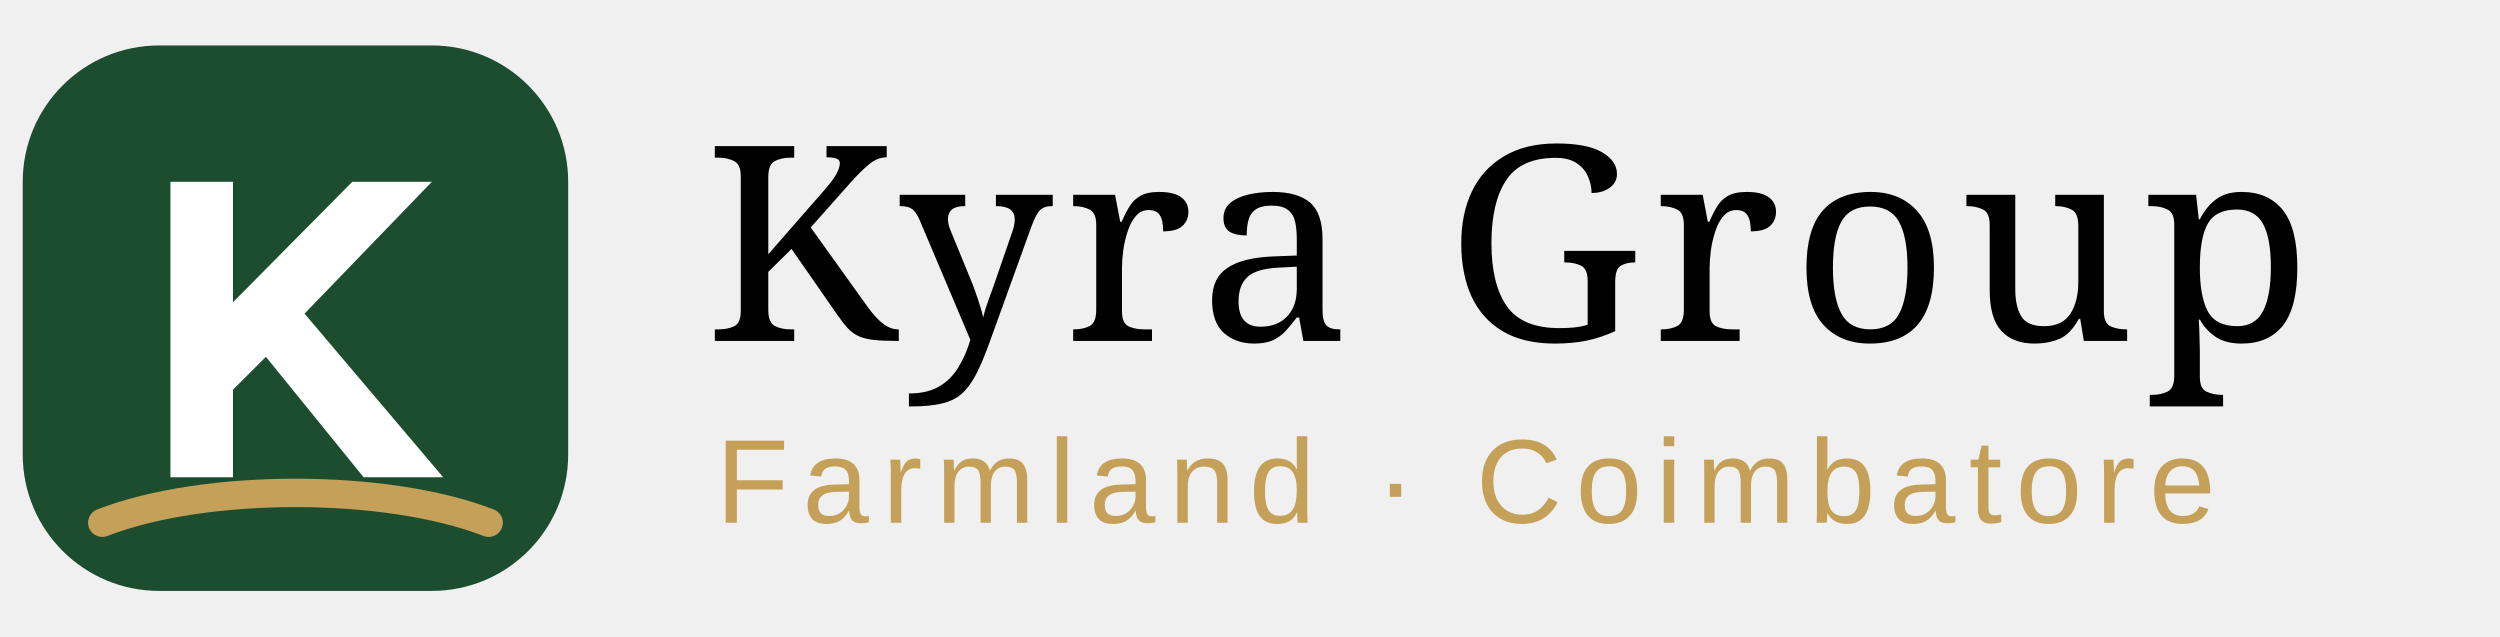
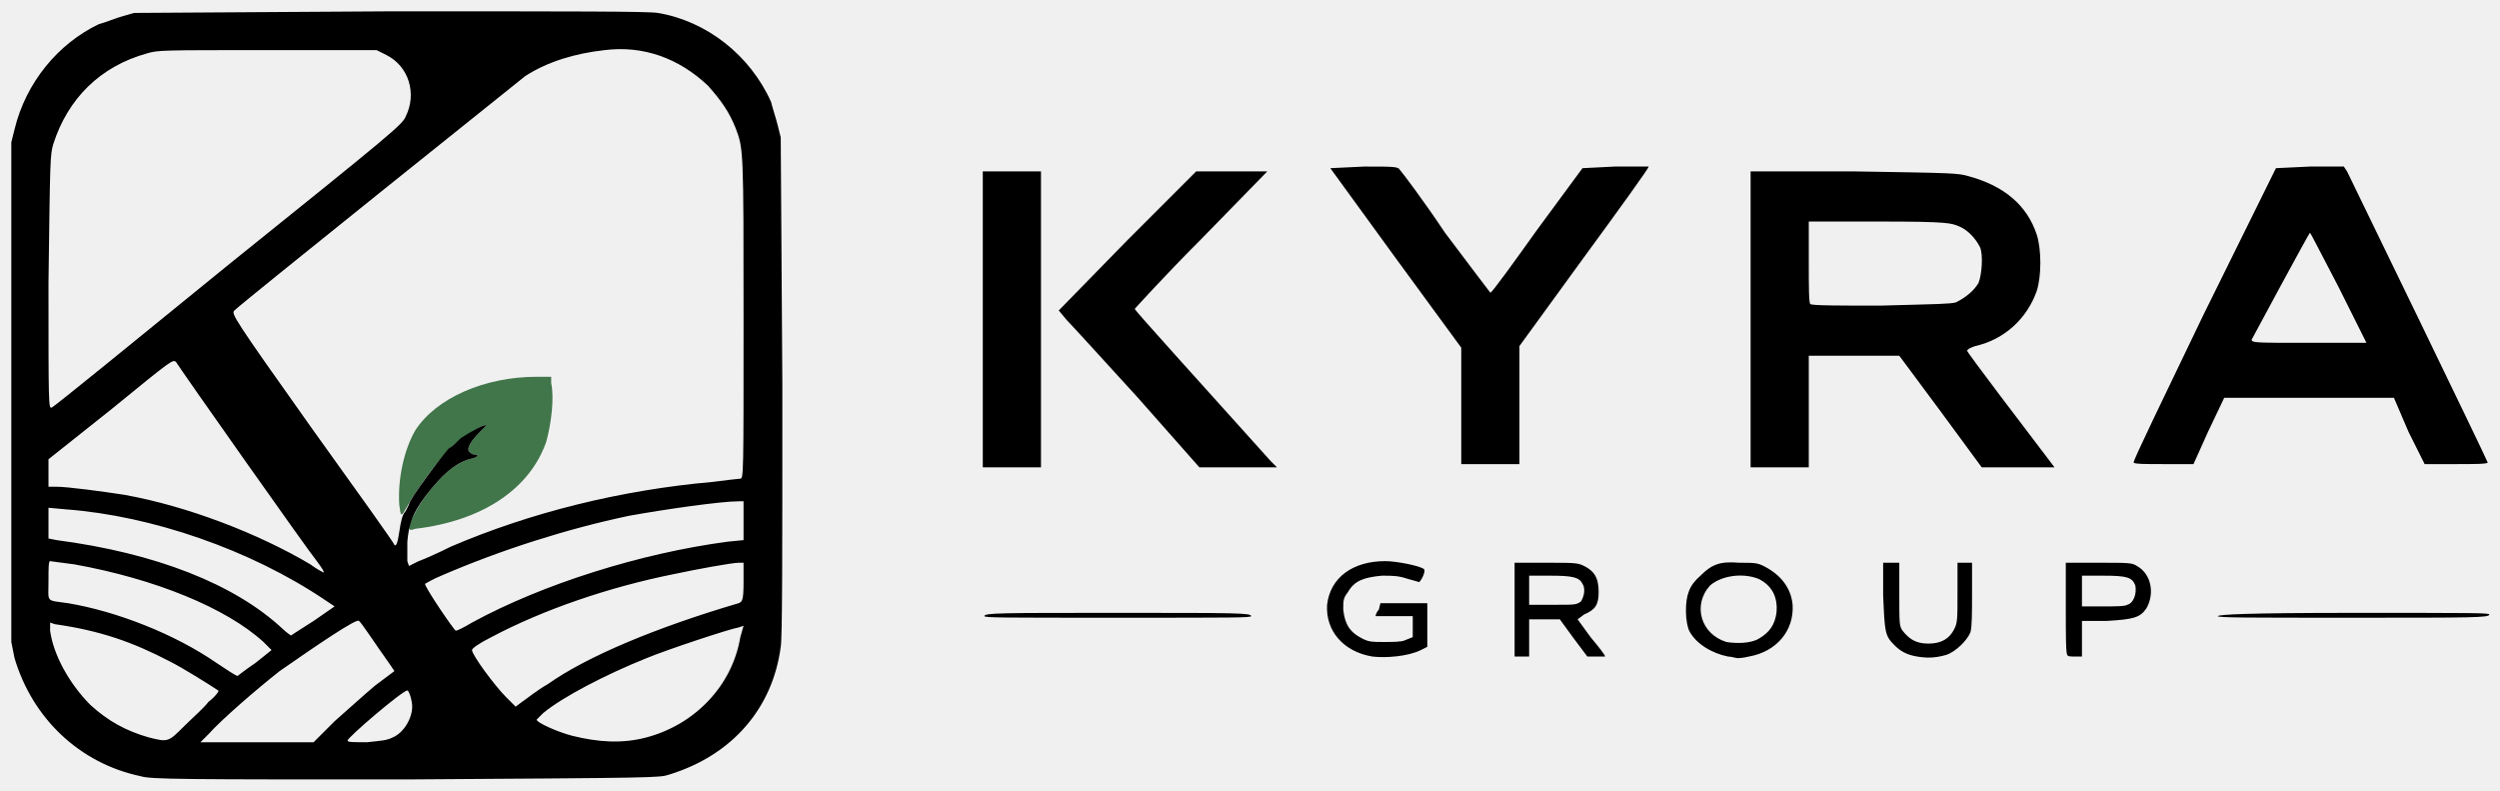
- <svg xmlns="http://www.w3.org/2000/svg" viewBox="0 0 220 56" role="img" aria-label="Kyra Group">
-   <rect x="2" y="4" width="48" height="48" rx="12" fill="#1B4D2E" />
-   <path d="M15 42V16h5.5v10.6L31 16h7L26.8 27.6 39 42h-7l-8.6-10.6-2.9 2.9V42z" fill="#fff" />
-   <path d="M9 46c9-3.5 25-3.5 34 0" stroke="#C5A059" stroke-width="2.5" fill="none" stroke-linecap="round" />
-   <text x="62" y="30" font-family="Marcellus, Georgia, serif" font-size="24" fill="currentColor" letter-spacing="1">Kyra Group</text>
-   <text x="63" y="46" font-family="Manrope, Arial, sans-serif" font-size="10.5" fill="#C5A059" letter-spacing="1.2">Farmland · Coimbatore</text>
+ <svg xmlns="http://www.w3.org/2000/svg" viewBox="0 0 154.6 48.9" role="img" aria-label="Kyra Group">
+   <path fill="#41754A" d="M25.3 32.6C25.3 32.4 25.8 31.4 26.3 30.7C27.4 29.3 28.1 28.7 29.0 28.4C29.6 28.3 29.7 28.1 29.3 28.1C29.2 28.1 29.1 28.0 29.0 27.9C28.9 27.7 29.1 27.3 29.7 26.7C29.9 26.5 30.1 26.3 30.1 26.3C30.0 26.2 29.1 26.7 28.5 27.2C28.2 27.4 27.9 27.7 27.8 27.8C27.3 28.2 25.8 30.2 25.2 31.3C24.8 32.0 24.8 32.0 24.7 31.2C24.6 29.6 25.0 27.8 25.7 26.6C27.0 24.6 30.0 23.3 33.2 23.3L34.1 23.3L34.1 23.7C34.3 24.6 34.1 26.2 33.8 27.3C32.8 30.2 29.9 32.2 25.7 32.7C25.4 32.8 25.3 32.8 25.3 32.6Z" />
+   <path fill="#000" fill-rule="evenodd" d="M8.7 48.0C4.9 47.2 2.0 44.4 0.9 40.7L0.7 39.7L0.7 24.2L0.7 8.8L0.9 8.0C1.6 5.1 3.6 2.7 6.1 1.5C6.5 1.4 7.2 1.1 7.6 1.0L8.3 0.8L24.2 0.7C35.6 0.7 40.1 0.7 40.7 0.8C43.7 1.3 46.4 3.4 47.7 6.3C47.8 6.7 48.0 7.3 48.1 7.7L48.3 8.5L48.4 23.8C48.4 34.5 48.4 39.4 48.3 40.0C47.8 43.8 45.3 46.7 41.4 47.9C40.8 48.1 40.7 48.1 25.1 48.2C11.5 48.2 9.3 48.2 8.7 48.0ZM20.7 44.6C21.5 43.9 22.6 42.9 23.2 42.4L24.4 41.5L24.2 41.2C23.2 39.8 22.3 38.4 22.2 38.4C22.1 38.2 19.6 39.9 17.3 41.5C15.9 42.6 13.7 44.5 12.9 45.4L12.4 45.9L15.9 45.9L19.4 45.9L20.7 44.6ZM24.3 45.6C25.0 45.3 25.5 44.4 25.5 43.7C25.5 43.3 25.3 42.7 25.2 42.7C24.9 42.7 21.5 45.6 21.5 45.8C21.5 45.9 21.9 45.9 22.7 45.9C23.6 45.8 23.9 45.8 24.3 45.6ZM40.0 45.6C43.0 44.8 45.3 42.4 45.8 39.4L46.0 38.7L45.7 38.8C45.1 38.9 41.2 40.2 40.0 40.7C37.5 41.7 34.8 43.1 33.6 44.1C33.4 44.3 33.2 44.5 33.2 44.5C33.2 44.7 34.6 45.3 35.4 45.5C37.0 45.9 38.5 46.0 40.0 45.6ZM11.4 44.9C11.9 44.4 12.6 43.8 12.9 43.4C13.3 43.1 13.6 42.7 13.5 42.7C12.9 42.3 11.3 41.3 10.5 40.9C8.2 39.7 6.2 39.0 3.4 38.6L3.1 38.5L3.1 39.0C3.3 40.5 4.3 42.3 5.6 43.6C6.7 44.6 7.8 45.2 9.2 45.6C10.4 45.9 10.4 45.9 11.4 44.9ZM33.9 42.3C36.3 40.6 40.6 38.8 45.7 37.3C45.9 37.2 46.0 37.2 46.0 36.0L46.0 34.8L45.7 34.8C45.3 34.8 43.1 35.2 41.7 35.5C37.7 36.3 33.6 37.7 30.4 39.4C29.6 39.8 29.2 40.1 29.2 40.2C29.2 40.5 30.6 42.4 31.3 43.1L31.9 43.7L32.3 43.4C32.6 43.2 33.2 42.7 33.9 42.3ZM15.8 41.0L16.8 40.2L16.3 39.7C14.0 37.6 9.6 35.8 4.6 34.9C3.8 34.8 3.1 34.7 3.1 34.7C3.0 34.7 3.0 35.2 3.0 35.9C3.0 37.3 2.8 37.1 4.2 37.3C7.2 37.8 10.8 39.2 13.4 41.0C14.0 41.4 14.6 41.8 14.7 41.8C14.7 41.8 15.2 41.4 15.8 41.0ZM84.9 40.6C83.1 40.3 82.0 39.0 82.1 37.4C82.3 35.7 83.7 34.7 85.7 34.7C86.4 34.7 87.9 35.0 88.1 35.2C88.2 35.3 88.0 35.8 87.8 36.0C87.8 36.0 87.5 35.9 87.1 35.8C86.5 35.6 86.2 35.6 85.5 35.6C84.4 35.7 83.8 35.9 83.4 36.6C83.1 37.0 83.1 37.1 83.1 37.7C83.2 38.6 83.5 39.1 84.3 39.5C84.7 39.7 84.9 39.7 85.6 39.7C86.1 39.7 86.7 39.7 86.9 39.6L87.4 39.4L87.4 38.8L87.4 38.1L86.2 38.1C85.6 38.1 85.1 38.1 85.1 38.1C85.1 38.0 85.2 37.8 85.3 37.7L85.4 37.3L86.9 37.3L88.3 37.3L88.3 38.7L88.3 40.0L87.9 40.2C87.1 40.6 85.7 40.7 84.9 40.6ZM106.9 40.6C105.9 40.4 104.9 39.8 104.5 39.0C104.4 38.8 104.3 38.3 104.3 37.8C104.3 36.8 104.5 36.2 105.2 35.6C105.9 34.9 106.4 34.7 107.6 34.8C108.5 34.8 108.7 34.8 109.1 35.0C110.1 35.5 110.8 36.3 110.9 37.4C111.0 39.0 109.9 40.3 108.2 40.6C107.8 40.7 107.5 40.7 107.5 40.7C107.4 40.7 107.1 40.6 106.9 40.6ZM118.6 40.6C118.0 40.5 117.6 40.3 117.2 39.9C116.6 39.3 116.6 39.1 116.5 36.8L116.5 34.8L117.0 34.8L117.5 34.8L117.5 36.7C117.5 38.6 117.5 38.7 117.7 39.0C118.1 39.5 118.5 39.8 119.3 39.8C120.1 39.8 120.6 39.5 120.9 38.9C121.1 38.5 121.1 38.3 121.1 36.6L121.1 34.8L121.6 34.8L122.0 34.8L122.0 36.7C122.0 37.8 122.0 38.8 121.9 39.1C121.7 39.6 121.0 40.3 120.4 40.5C119.7 40.7 119.2 40.7 118.6 40.6ZM93.7 37.7L93.7 34.8L95.6 34.8C97.4 34.8 97.6 34.8 98.0 35.0C98.6 35.3 98.9 35.7 98.9 36.6C98.9 37.4 98.7 37.7 98.0 38.0L97.6 38.3L98.4 39.4C98.9 40.0 99.3 40.5 99.3 40.6C99.3 40.6 99.0 40.6 98.7 40.6L98.2 40.6L97.3 39.4L96.5 38.3L95.5 38.3L94.6 38.3L94.6 39.5L94.6 40.6L94.2 40.6L93.7 40.6L93.7 37.7ZM127.9 40.5C127.8 40.5 127.8 39.2 127.8 37.6L127.8 34.8L129.8 34.8C131.7 34.8 131.9 34.8 132.2 35.0C133.1 35.5 133.3 36.7 132.8 37.6C132.4 38.2 132.0 38.3 130.3 38.4L128.8 38.4L128.8 39.5L128.8 40.6L128.4 40.6C128.1 40.6 127.9 40.6 127.9 40.5ZM108.8 39.5C109.5 39.1 109.8 38.6 109.9 37.9C110.0 36.9 109.6 36.2 108.8 35.8C107.8 35.4 106.5 35.6 105.8 36.2C104.7 37.4 105.2 39.2 106.8 39.7C107.4 39.8 108.3 39.8 108.8 39.5ZM19.4 38.4L20.7 37.5L20.1 37.1C15.5 34.0 9.4 31.9 4.1 31.5L3.0 31.4L3.0 32.4L3.0 33.3L3.5 33.4C9.6 34.2 14.5 36.1 17.5 38.9C17.7 39.1 18.0 39.3 18.0 39.3C18.0 39.3 18.6 38.9 19.4 38.4ZM29.2 38.5C33.6 36.1 39.7 34.2 45.0 33.5L46.0 33.4L46.0 32.2L46.0 31.0L45.7 31.0C44.6 31.0 41.1 31.5 38.9 31.9C35.1 32.7 31.0 34.0 27.3 35.6C26.8 35.8 26.3 36.1 26.3 36.1C26.2 36.2 28.1 39.0 28.2 39.0C28.3 39.0 28.7 38.8 29.2 38.5ZM60.9 38.1C60.9 37.9 61.9 37.9 69.2 37.9C76.4 37.9 77.4 37.9 77.4 38.1C77.4 38.2 76.4 38.2 69.2 38.2C61.9 38.2 60.9 38.2 60.9 38.1ZM137.2 38.1C137.3 38.0 139.0 37.9 145.6 37.9C153.0 37.9 154.0 37.9 154.0 38.0C154.0 38.2 153.0 38.2 145.6 38.2C138.9 38.2 137.2 38.2 137.2 38.1ZM131.6 37.4C132.0 37.3 132.2 36.7 132.1 36.2C131.9 35.7 131.6 35.6 130.1 35.6L128.8 35.6L128.8 36.6L128.8 37.5L130.1 37.5C130.8 37.5 131.5 37.5 131.6 37.4ZM97.8 37.2C98.0 36.9 98.1 36.4 97.9 36.1C97.7 35.7 97.3 35.6 95.9 35.6L94.6 35.6L94.6 36.5L94.6 37.4L96.1 37.4C97.5 37.4 97.5 37.4 97.8 37.2ZM19.6 34.7C19.1 34.1 11.2 22.9 10.9 22.4C10.7 22.2 10.7 22.2 6.9 25.3L3.0 28.4L3.0 29.3L3.0 30.1L3.5 30.1C4.2 30.1 6.4 30.4 7.7 30.6C11.6 31.3 16.0 33.0 19.2 34.9C19.6 35.2 20.0 35.4 20.0 35.4C20.1 35.4 19.9 35.1 19.6 34.7ZM27.9 33.8C32.8 31.7 38.4 30.3 44.1 29.8C44.9 29.7 45.7 29.6 45.8 29.6C46.0 29.6 46.0 29.3 46.0 19.8C46.0 9.2 46.0 9.2 45.5 7.9C45.1 6.9 44.6 6.2 43.8 5.3C42.0 3.6 39.8 2.8 37.4 3.1C35.6 3.3 33.9 3.8 32.5 4.7C32.0 5.1 15.0 18.7 14.5 19.2C14.3 19.4 14.4 19.6 19.3 26.5C22.1 30.4 24.4 33.6 24.4 33.7C24.5 33.8 24.6 33.6 24.7 32.9C24.8 32.2 24.9 31.8 25.1 31.6C25.2 31.4 25.3 31.2 25.3 31.2C25.3 30.9 27.4 28.1 27.8 27.7C27.9 27.7 28.2 27.4 28.5 27.1C29.1 26.7 30.0 26.2 30.1 26.3C30.1 26.3 29.9 26.5 29.7 26.7C29.1 27.3 28.9 27.7 29.0 27.9C29.1 28.0 29.2 28.1 29.3 28.1C29.7 28.1 29.6 28.3 29.0 28.4C28.1 28.7 27.4 29.3 26.3 30.7C25.5 31.8 25.3 32.4 25.2 33.5C25.2 34.0 25.2 34.6 25.2 34.7L25.3 35.0L25.9 34.7C26.2 34.6 27.1 34.2 27.9 33.8ZM60.8 19.8L60.8 10.6L62.6 10.6L64.4 10.6L64.4 19.8L64.4 28.9L62.6 28.9L60.8 28.9L60.8 19.8ZM70.4 24.6C68.3 22.3 66.3 20.1 66.0 19.8L65.5 19.2L69.7 14.9L74.0 10.6L76.2 10.6L78.4 10.6L74.3 14.8C72.0 17.1 70.2 19.1 70.2 19.1C70.2 19.2 74.2 23.6 78.6 28.5L79.0 28.9L76.6 28.9L74.2 28.9L70.4 24.6ZM108.3 19.7L108.3 10.6L114.7 10.6C120.9 10.7 121.1 10.7 121.8 10.9C124.0 11.5 125.4 12.7 126.0 14.5C126.3 15.4 126.3 17.1 126.0 18.0C125.4 19.7 124.0 21.0 122.2 21.4C121.9 21.5 121.7 21.6 121.7 21.7C121.7 21.8 125.5 26.8 126.8 28.5L127.1 28.9L124.9 28.9L122.6 28.9L120.1 25.5L117.5 22.0L114.7 22.0L111.9 22.0L111.9 25.5L111.9 28.9L110.1 28.9L108.3 28.9L108.3 19.7ZM90.4 25.1L90.4 21.5L86.3 15.9L82.3 10.4L84.4 10.3C86.2 10.3 86.5 10.3 86.6 10.5C86.7 10.6 88.0 12.3 89.4 14.4C90.9 16.4 92.2 18.1 92.2 18.1C92.3 18.1 93.6 16.3 95.1 14.2L97.9 10.4L99.9 10.3C101.1 10.3 102.0 10.3 102.0 10.3C102.0 10.4 100.2 12.9 98.0 15.9L94.0 21.4L94.0 25.0L94.0 28.7L92.2 28.7L90.4 28.7L90.4 25.1ZM132.0 28.6C131.9 28.6 133.9 24.5 136.3 19.5L140.8 10.4L142.9 10.3L145.0 10.3L145.2 10.6C145.5 11.2 153.9 28.5 153.9 28.6C153.9 28.7 153.0 28.7 152.0 28.7L150.0 28.7L149.0 26.7L148.1 24.6L142.8 24.6L137.6 24.6L136.6 26.7L135.7 28.7L133.8 28.7C132.8 28.7 132.0 28.7 132.0 28.6ZM14.1 16.4C24.3 8.2 24.9 7.7 25.1 7.2C25.8 5.8 25.3 4.1 23.9 3.4L23.3 3.1L16.6 3.1C9.9 3.1 9.8 3.1 9.1 3.3C6.2 4.1 4.2 6.1 3.3 8.9C3.1 9.6 3.1 9.7 3.0 17.5C3.0 25.0 3.0 25.3 3.2 25.2C3.3 25.2 8.2 21.2 14.1 16.4ZM144.7 17.8C143.7 15.9 142.9 14.3 142.9 14.4C142.8 14.5 139.4 20.8 139.3 21.0C139.3 21.2 139.5 21.2 142.8 21.2L146.4 21.2L144.7 17.8ZM121.0 18.7C121.6 18.4 122.1 18.0 122.4 17.5C122.6 17.0 122.7 15.8 122.5 15.3C122.2 14.7 121.7 14.2 121.2 14.0C120.7 13.8 120.6 13.7 116.3 13.7L111.9 13.7L111.9 16.2C111.9 17.6 111.9 18.8 112.0 18.8C112.0 18.9 114.0 18.9 116.3 18.9C120.0 18.8 120.6 18.8 121.0 18.7Z" />
</svg>
